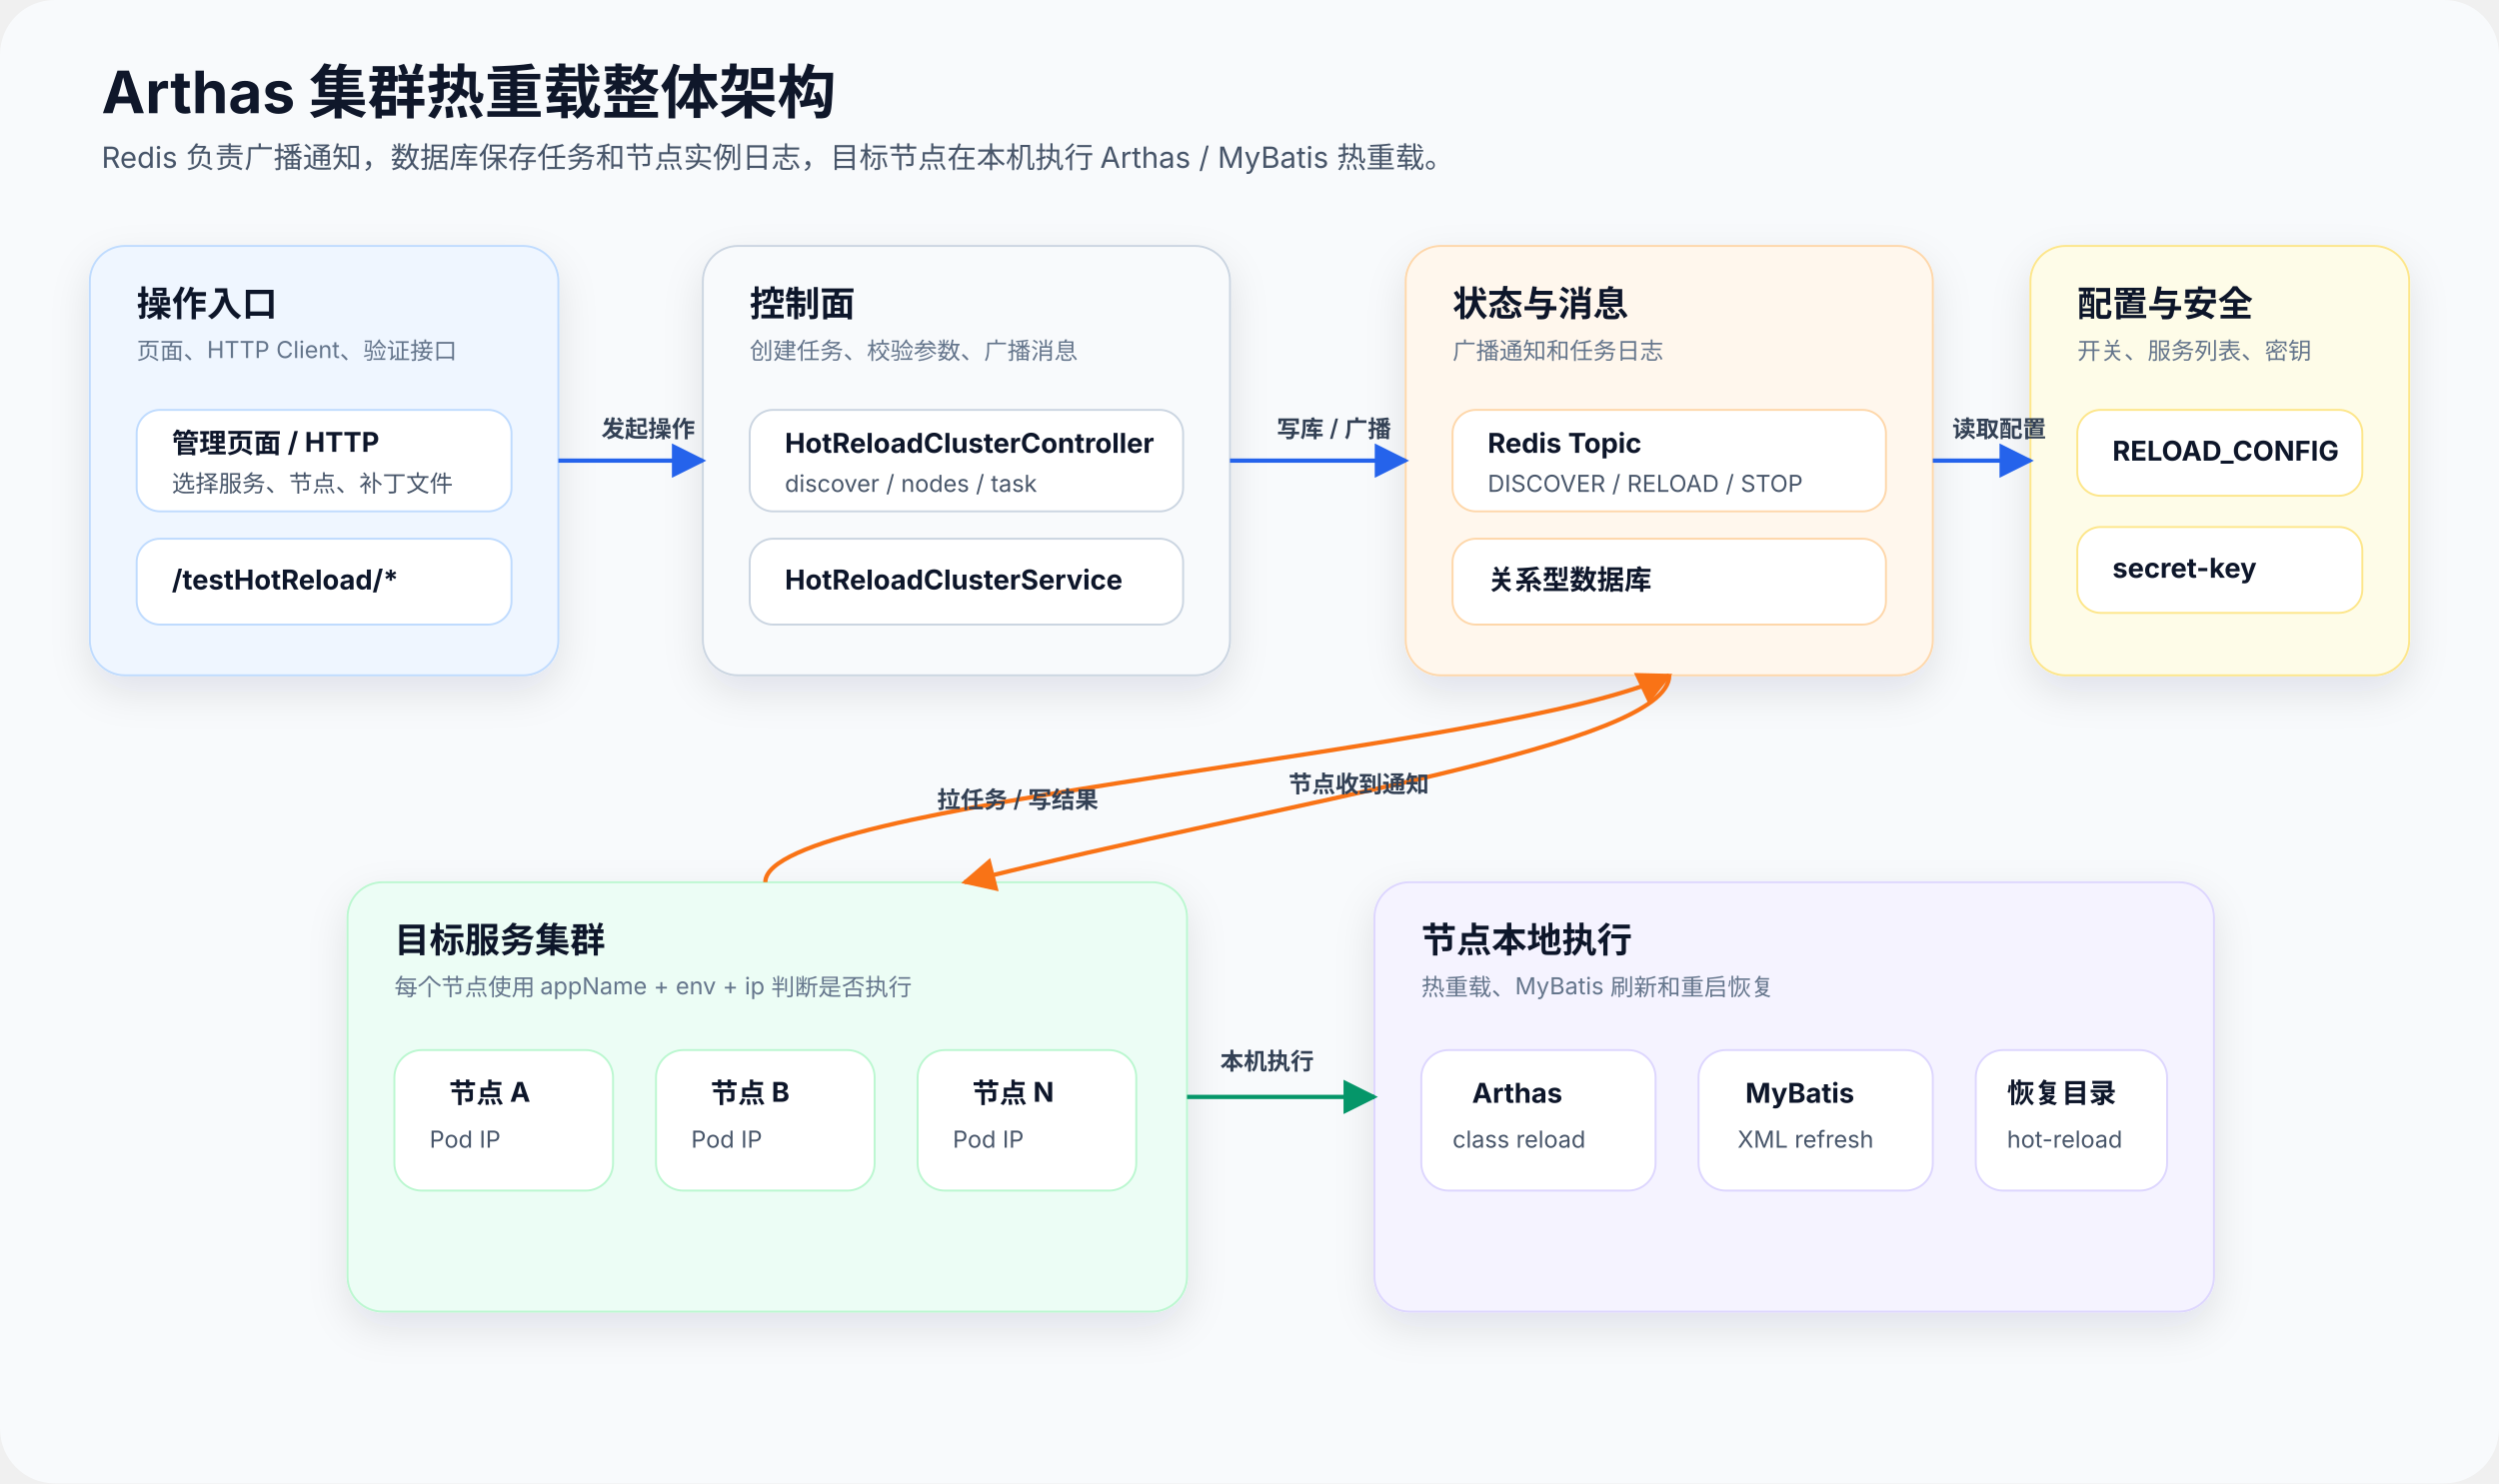
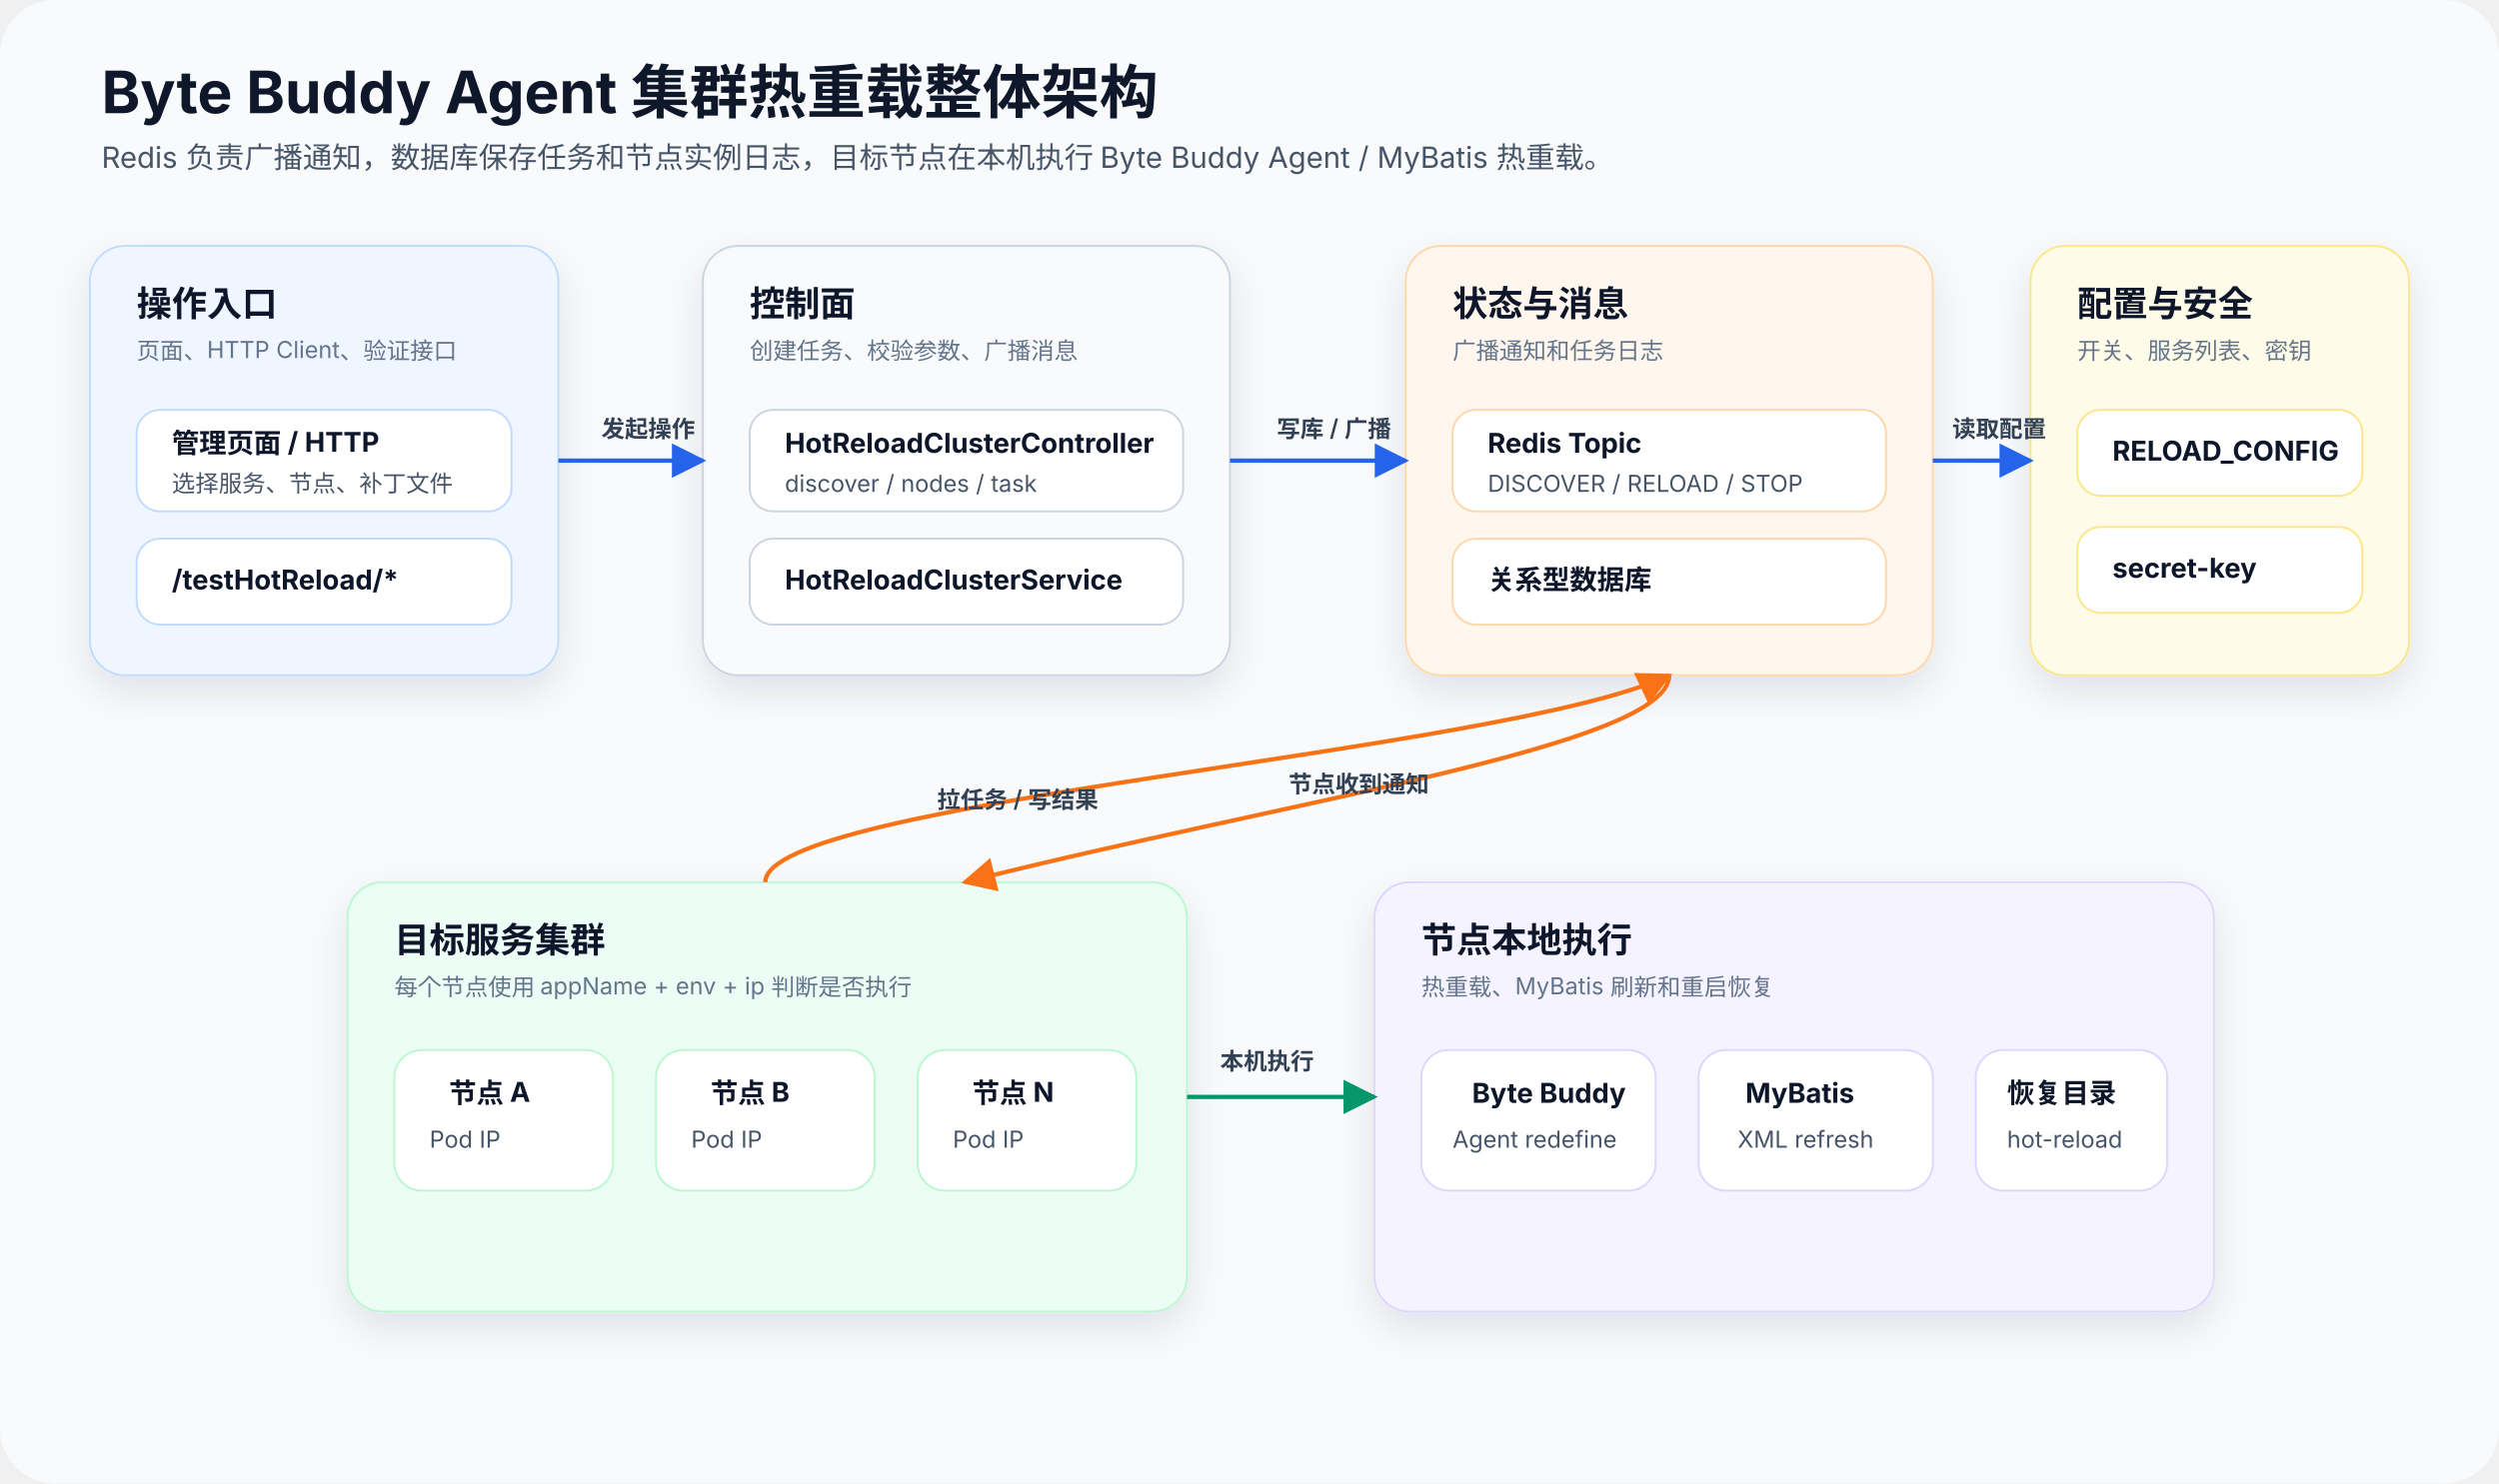
<svg xmlns="http://www.w3.org/2000/svg" width="1280" height="760" viewBox="0 0 1280 760" role="img" aria-labelledby="title desc">
  <defs>
    <filter id="shadow" x="-20%" y="-20%" width="140%" height="140%">
      <feDropShadow dx="0" dy="8" stdDeviation="10" flood-color="#0f172a" flood-opacity="0.10" />
    </filter>
    <marker id="arrow-blue" viewBox="0 0 10 10" refX="9" refY="5" markerWidth="8" markerHeight="8" orient="auto-start-reverse">
      <path d="M 0 0 L 10 5 L 0 10 z" fill="#2563eb" />
    </marker>
    <marker id="arrow-orange" viewBox="0 0 10 10" refX="9" refY="5" markerWidth="8" markerHeight="8" orient="auto-start-reverse">
      <path d="M 0 0 L 10 5 L 0 10 z" fill="#f97316" />
    </marker>
    <marker id="arrow-green" viewBox="0 0 10 10" refX="9" refY="5" markerWidth="8" markerHeight="8" orient="auto-start-reverse">
      <path d="M 0 0 L 10 5 L 0 10 z" fill="#059669" />
    </marker>
    <style>
      .bg { fill:#f8fafc; }
      .title { fill:#0f172a; font:700 30px "Inter","Segoe UI","Microsoft YaHei",sans-serif; }
      .subtitle { fill:#475569; font:400 15px "Inter","Segoe UI","Microsoft YaHei",sans-serif; }
      .card-title { fill:#0f172a; font:700 18px "Inter","Segoe UI","Microsoft YaHei",sans-serif; }
      .card-sub { fill:#64748b; font:400 12px "Inter","Segoe UI","Microsoft YaHei",sans-serif; }
      .item-title { fill:#0f172a; font:700 14px "Inter","Segoe UI","Microsoft YaHei",sans-serif; }
      .item-text { fill:#475569; font:400 12px "Inter","Segoe UI","Microsoft YaHei",sans-serif; }
      .line-blue { stroke:#2563eb; stroke-width:2.2; fill:none; marker-end:url(#arrow-blue); }
      .line-orange { stroke:#f97316; stroke-width:2.2; fill:none; marker-end:url(#arrow-orange); }
      .line-green { stroke:#059669; stroke-width:2.2; fill:none; marker-end:url(#arrow-green); }
      .label { fill:#334155; font:600 12px "Inter","Segoe UI","Microsoft YaHei",sans-serif; }
    </style>
  </defs>
  <rect class="bg" x="0" y="0" width="1280" height="760" rx="28" />
-   <text class="title" x="52" y="58">Arthas 集群热重载整体架构</text>
-   <text class="subtitle" x="52" y="86">Redis 负责广播通知，数据库保存任务和节点实例日志，目标节点在本机执行 Arthas / MyBatis 热重载。</text>
+   <text class="title" x="52" y="58">Byte Buddy Agent 集群热重载整体架构</text>
+   <text class="subtitle" x="52" y="86">Redis 负责广播通知，数据库保存任务和节点实例日志，目标节点在本机执行 Byte Buddy Agent / MyBatis 热重载。</text>
  <g filter="url(#shadow)">
    <rect x="46" y="126" width="240" height="220" rx="18" fill="#eff6ff" stroke="#bfdbfe" />
    <text class="card-title" x="70" y="162">操作入口</text>
    <text class="card-sub" x="70" y="184">页面、HTTP Client、验证接口</text>
    <rect x="70" y="210" width="192" height="52" rx="12" fill="#ffffff" stroke="#bfdbfe" />
    <text class="item-title" x="88" y="232">管理页面 / HTTP</text>
    <text class="item-text" x="88" y="252">选择服务、节点、补丁文件</text>
    <rect x="70" y="276" width="192" height="44" rx="12" fill="#ffffff" stroke="#bfdbfe" />
    <text class="item-title" x="88" y="302">/testHotReload/*</text>
  </g>
  <g filter="url(#shadow)">
    <rect x="360" y="126" width="270" height="220" rx="18" fill="#f8fafc" stroke="#cbd5e1" />
    <text class="card-title" x="384" y="162">控制面</text>
    <text class="card-sub" x="384" y="184">创建任务、校验参数、广播消息</text>
    <rect x="384" y="210" width="222" height="52" rx="12" fill="#ffffff" stroke="#cbd5e1" />
    <text class="item-title" x="402" y="232">HotReloadClusterController</text>
    <text class="item-text" x="402" y="252">discover / nodes / task</text>
    <rect x="384" y="276" width="222" height="44" rx="12" fill="#ffffff" stroke="#cbd5e1" />
    <text class="item-title" x="402" y="302">HotReloadClusterService</text>
  </g>
  <g filter="url(#shadow)">
    <rect x="720" y="126" width="270" height="220" rx="18" fill="#fff7ed" stroke="#fed7aa" />
    <text class="card-title" x="744" y="162">状态与消息</text>
    <text class="card-sub" x="744" y="184">广播通知和任务日志</text>
    <rect x="744" y="210" width="222" height="52" rx="12" fill="#ffffff" stroke="#fed7aa" />
    <text class="item-title" x="762" y="232">Redis Topic</text>
    <text class="item-text" x="762" y="252">DISCOVER / RELOAD / STOP</text>
    <rect x="744" y="276" width="222" height="44" rx="12" fill="#ffffff" stroke="#fed7aa" />
    <text class="item-title" x="762" y="302">关系型数据库</text>
  </g>
  <g filter="url(#shadow)">
    <rect x="1040" y="126" width="194" height="220" rx="18" fill="#fefce8" stroke="#fde68a" />
    <text class="card-title" x="1064" y="162">配置与安全</text>
    <text class="card-sub" x="1064" y="184">开关、服务列表、密钥</text>
    <rect x="1064" y="210" width="146" height="44" rx="12" fill="#ffffff" stroke="#fde68a" />
    <text class="item-title" x="1082" y="236">RELOAD_CONFIG</text>
    <rect x="1064" y="270" width="146" height="44" rx="12" fill="#ffffff" stroke="#fde68a" />
    <text class="item-title" x="1082" y="296">secret-key</text>
  </g>
  <g filter="url(#shadow)">
    <rect x="178" y="452" width="430" height="220" rx="18" fill="#ecfdf5" stroke="#bbf7d0" />
    <text class="card-title" x="202" y="488">目标服务集群</text>
    <text class="card-sub" x="202" y="510">每个节点使用 appName + env + ip 判断是否执行</text>
    <rect x="202" y="538" width="112" height="72" rx="14" fill="#ffffff" stroke="#bbf7d0" />
    <text class="item-title" x="230" y="565">节点 A</text>
    <text class="item-text" x="220" y="588">Pod IP</text>
    <rect x="336" y="538" width="112" height="72" rx="14" fill="#ffffff" stroke="#bbf7d0" />
    <text class="item-title" x="364" y="565">节点 B</text>
    <text class="item-text" x="354" y="588">Pod IP</text>
    <rect x="470" y="538" width="112" height="72" rx="14" fill="#ffffff" stroke="#bbf7d0" />
    <text class="item-title" x="498" y="565">节点 N</text>
    <text class="item-text" x="488" y="588">Pod IP</text>
  </g>
  <g filter="url(#shadow)">
    <rect x="704" y="452" width="430" height="220" rx="18" fill="#f5f3ff" stroke="#ddd6fe" />
    <text class="card-title" x="728" y="488">节点本地执行</text>
    <text class="card-sub" x="728" y="510">热重载、MyBatis 刷新和重启恢复</text>
    <rect x="728" y="538" width="120" height="72" rx="14" fill="#ffffff" stroke="#ddd6fe" />
-     <text class="item-title" x="754" y="565">Arthas</text>
-     <text class="item-text" x="744" y="588">class reload</text>
+     <text class="item-title" x="754" y="565">Byte Buddy</text>
+     <text class="item-text" x="744" y="588">Agent redefine</text>
    <rect x="870" y="538" width="120" height="72" rx="14" fill="#ffffff" stroke="#ddd6fe" />
    <text class="item-title" x="894" y="565">MyBatis</text>
    <text class="item-text" x="890" y="588">XML refresh</text>
    <rect x="1012" y="538" width="98" height="72" rx="14" fill="#ffffff" stroke="#ddd6fe" />
    <text class="item-title" x="1028" y="565">恢复目录</text>
    <text class="item-text" x="1028" y="588">hot-reload</text>
  </g>
  <path class="line-blue" d="M286 236 C320 236 326 236 360 236" />
  <text class="label" x="308" y="224">发起操作</text>
  <path class="line-blue" d="M630 236 C666 236 684 236 720 236" />
  <text class="label" x="654" y="224">写库 / 广播</text>
  <path class="line-orange" d="M855 346 C855 382 660 410 494 452" />
  <text class="label" x="660" y="406">节点收到通知</text>
  <path class="line-green" d="M608 562 C650 562 662 562 704 562" />
  <text class="label" x="625" y="548">本机执行</text>
  <path class="line-orange" d="M392 452 C392 410 770 386 855 346" />
  <text class="label" x="480" y="414">拉任务 / 写结果</text>
  <path class="line-blue" d="M990 236 C1018 236 1012 236 1040 236" />
  <text class="label" x="1000" y="224">读取配置</text>
</svg>
